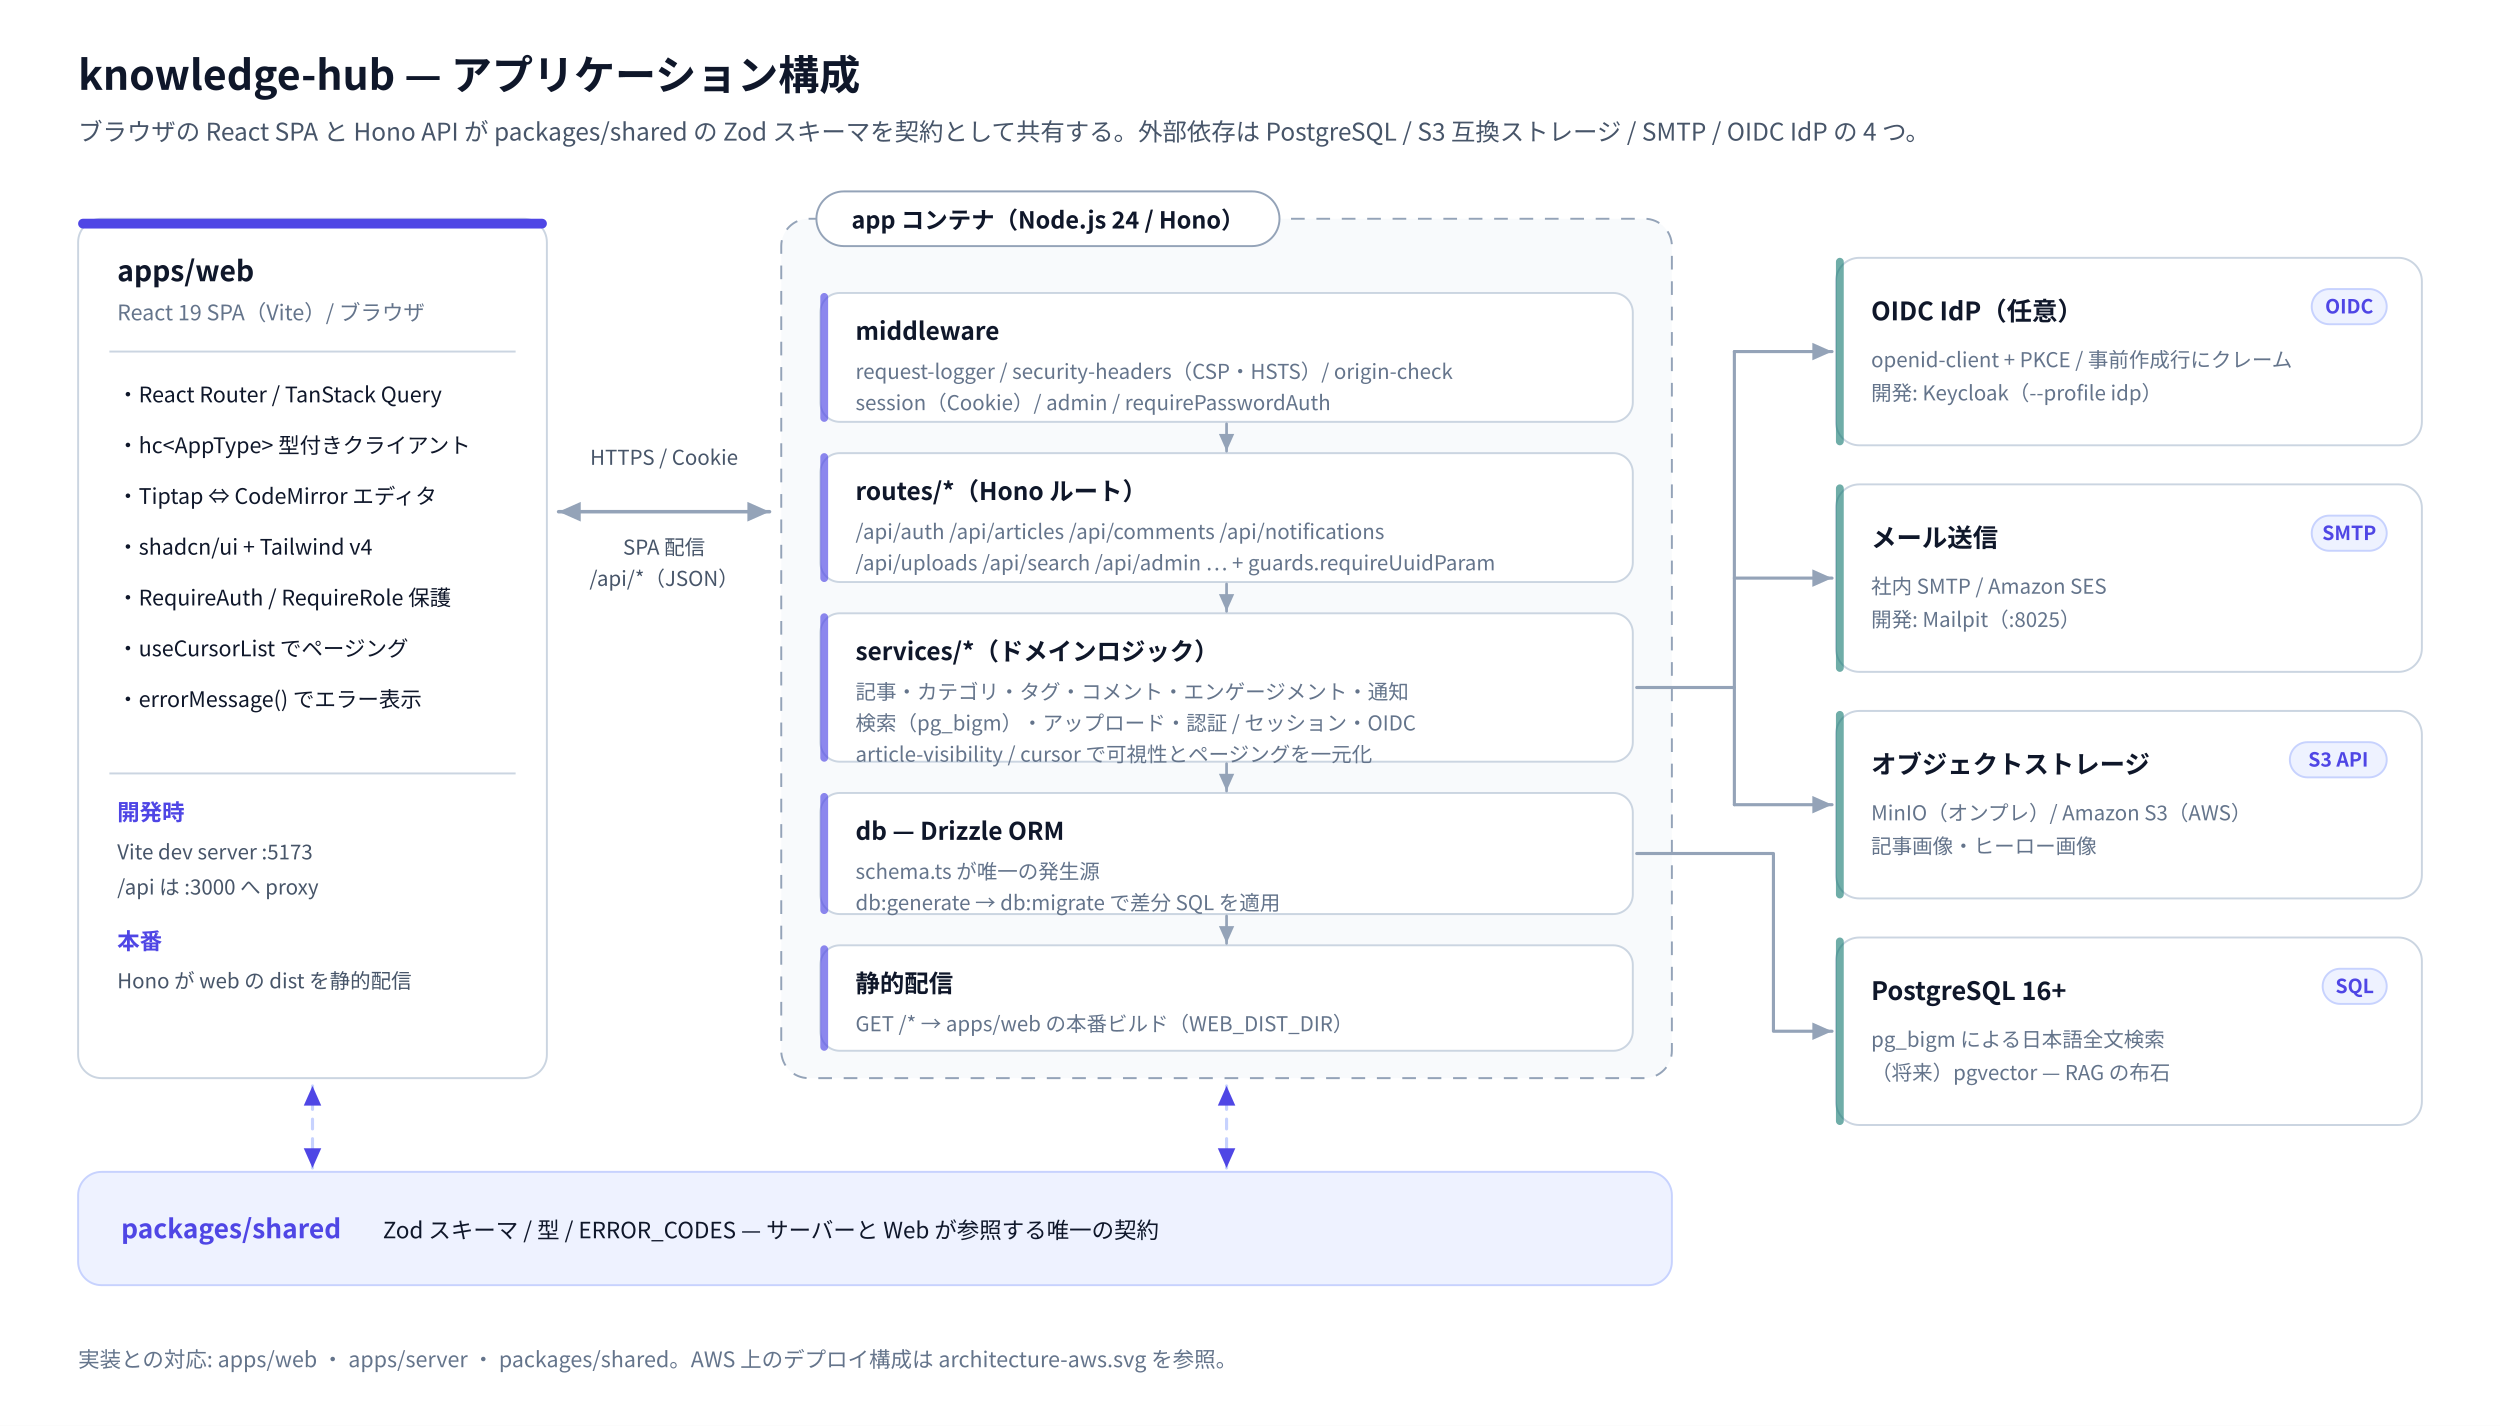
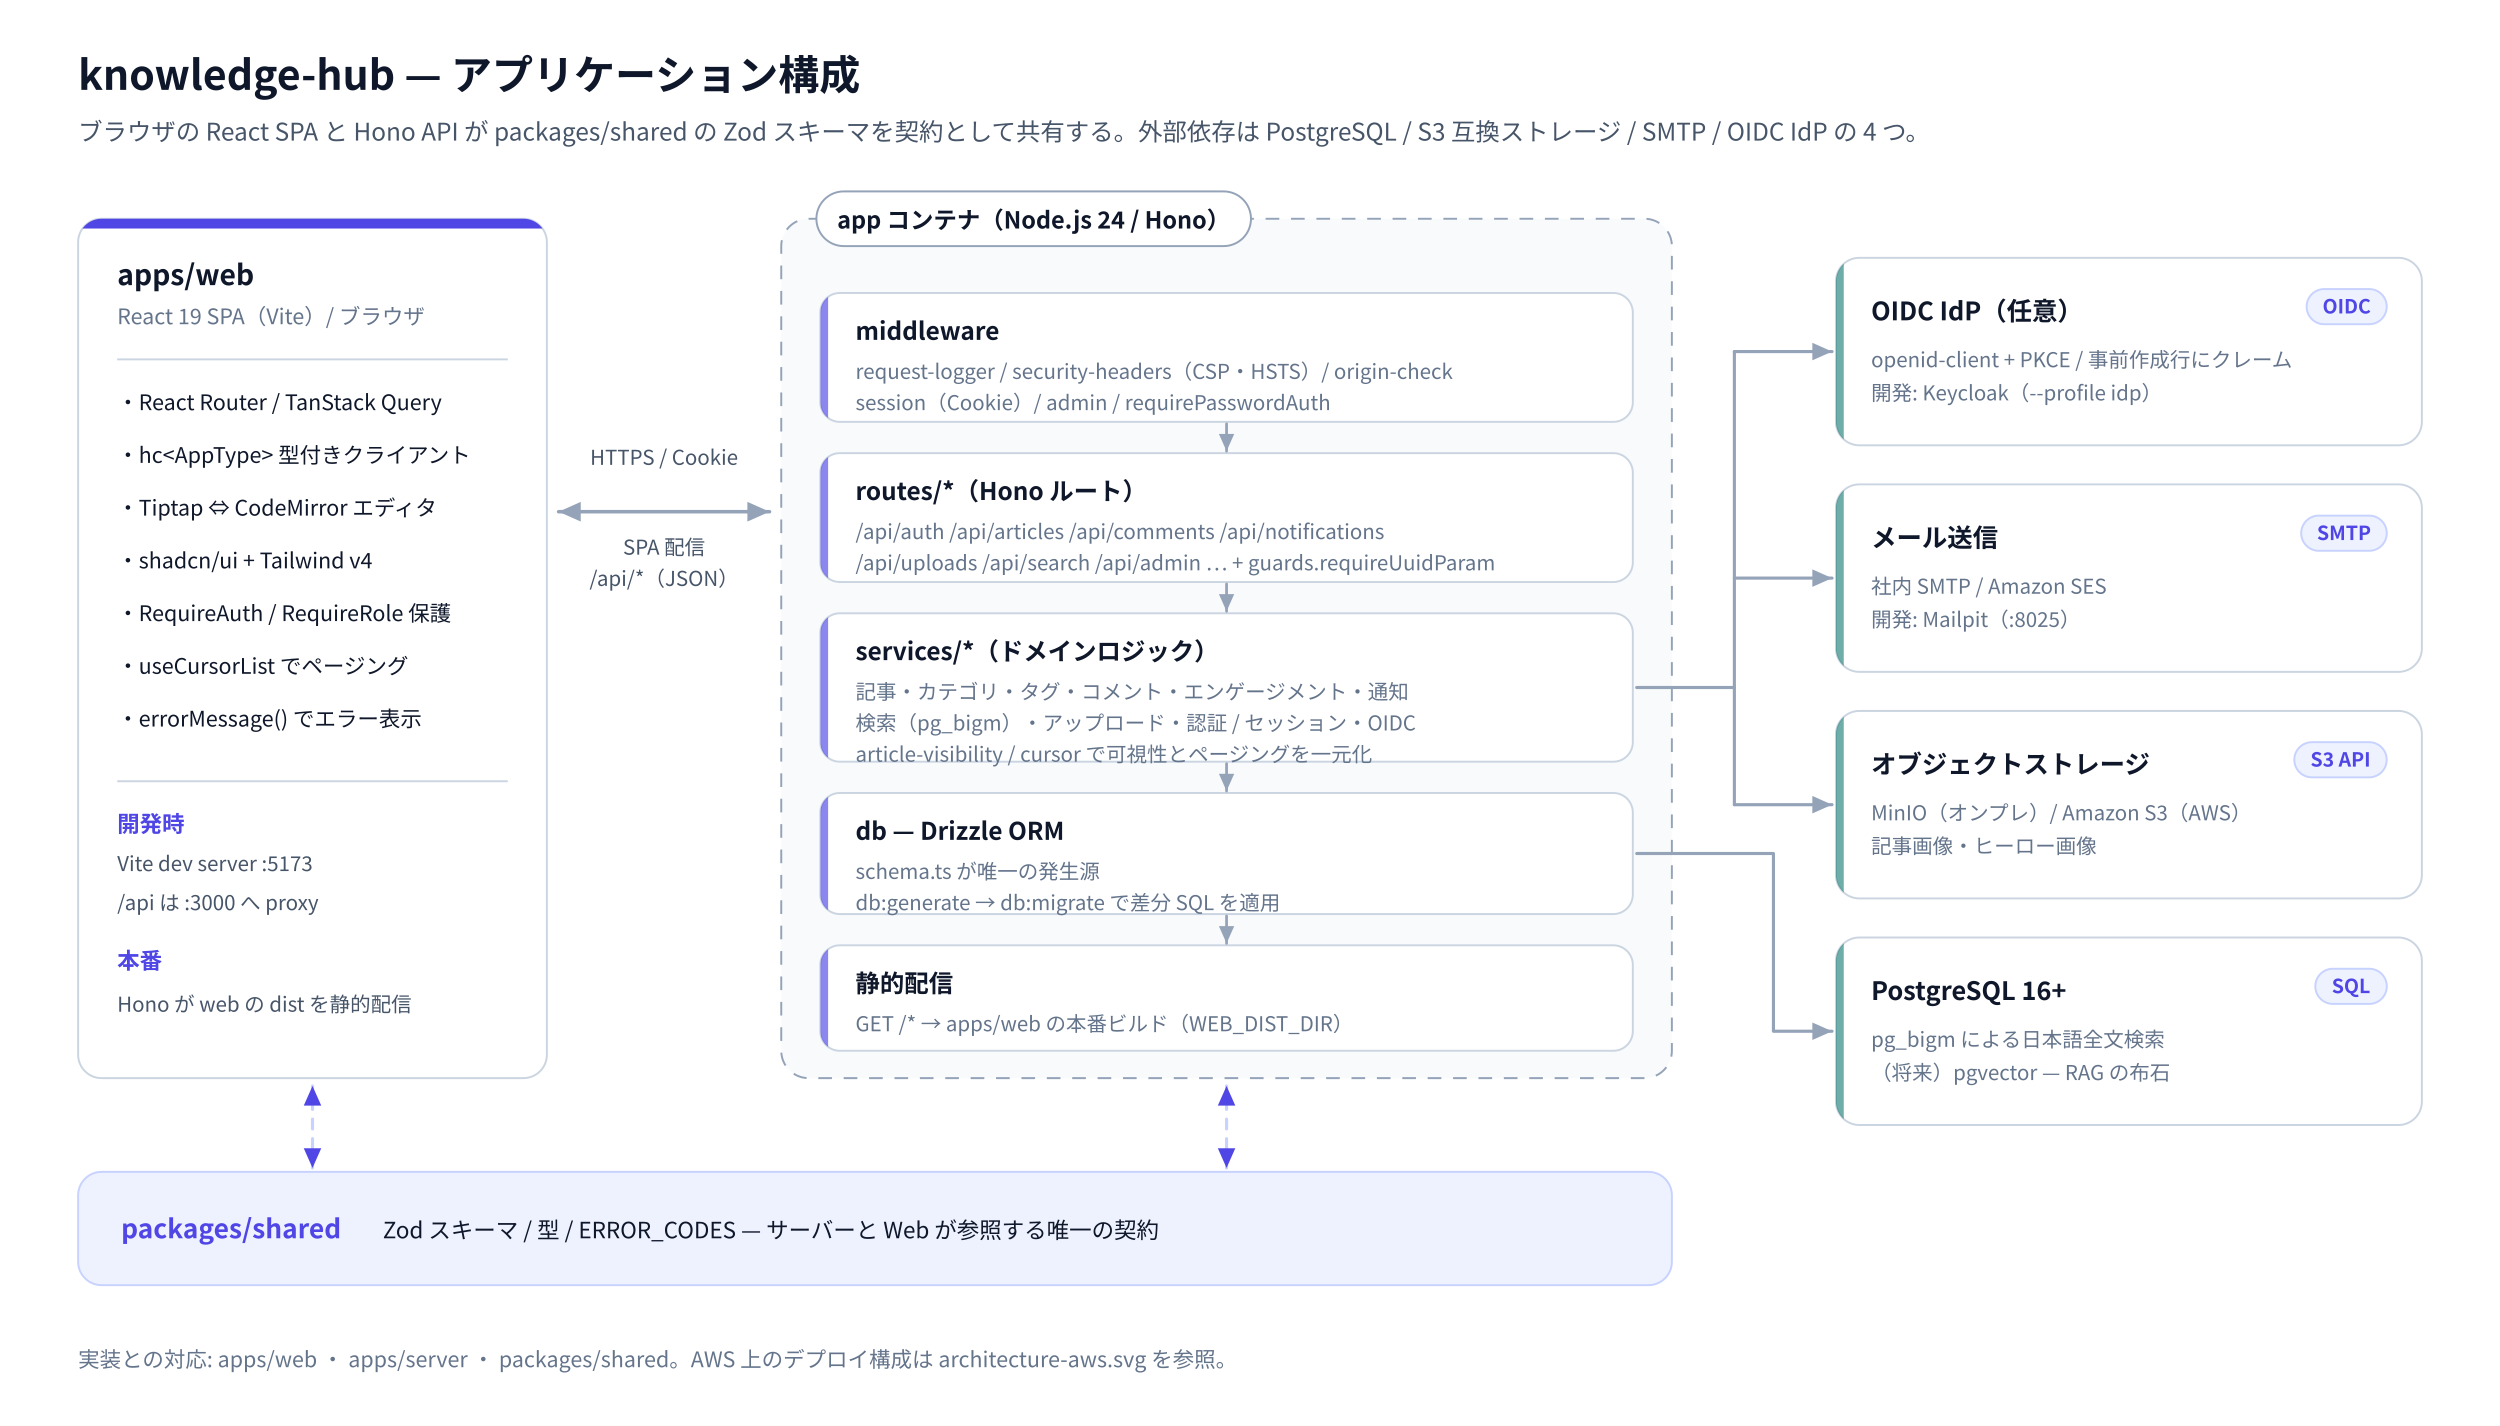
<svg xmlns="http://www.w3.org/2000/svg" width="1280" height="730" viewBox="0 0 1280 730" font-family="-apple-system, BlinkMacSystemFont, 'Hiragino Sans', 'Noto Sans JP', 'Noto Sans CJK JP', 'Yu Gothic UI', 'Yu Gothic', Meiryo, 'Segoe UI', sans-serif" role="img">
  <rect width="1280" height="730" fill="#ffffff" />
  <defs>
    <marker id="arrow" viewBox="0 0 10 10" refX="9" refY="5" markerWidth="7" markerHeight="7" orient="auto-start-reverse">
      <path d="M0,1 L9,5 L0,9 z" fill="#94a3b8" />
    </marker>
    <marker id="arrowi" viewBox="0 0 10 10" refX="9" refY="5" markerWidth="7" markerHeight="7" orient="auto-start-reverse">
      <path d="M0,1 L9,5 L0,9 z" fill="#4f46e5" />
    </marker>
  </defs>
  <text x="40" y="46" font-size="21" fill="#0f172a" font-weight="700" text-anchor="start">knowledge-hub — アプリケーション構成</text>
  <text x="40" y="72" font-size="12.5" fill="#475569" font-weight="400" text-anchor="start">ブラウザの React SPA と Hono API が packages/shared の Zod スキーマを契約として共有する。外部依存は PostgreSQL / S3 互換ストレージ / SMTP / OIDC IdP の 4 つ。</text>
  <rect x="40" y="112" width="240" height="440" rx="12" fill="#ffffff" stroke="#cbd5e1" stroke-width="1" />
-   <rect x="40" y="112" width="240" height="5" rx="2.5" fill="#4f46e5" />
-   <text x="60" y="144" font-size="14.5" fill="#0f172a" font-weight="700" text-anchor="start">apps/web</text>
-   <text x="60" y="164" font-size="11" fill="#64748b" font-weight="400" text-anchor="start">React 19 SPA（Vite）/ ブラウザ</text>
-   <line x1="56" y1="180" x2="264" y2="180" stroke="#cbd5e1" />
-   <text x="60" y="206" font-size="11" fill="#0f172a" font-weight="400" text-anchor="start">・React Router / TanStack Query</text>
-   <text x="60" y="232" font-size="11" fill="#0f172a" font-weight="400" text-anchor="start">・hc&lt;AppType&gt; 型付きクライアント</text>
-   <text x="60" y="258" font-size="11" fill="#0f172a" font-weight="400" text-anchor="start">・Tiptap ⇔ CodeMirror エディタ</text>
-   <text x="60" y="284" font-size="11" fill="#0f172a" font-weight="400" text-anchor="start">・shadcn/ui + Tailwind v4</text>
-   <text x="60" y="310" font-size="11" fill="#0f172a" font-weight="400" text-anchor="start">・RequireAuth / RequireRole 保護</text>
-   <text x="60" y="336" font-size="11" fill="#0f172a" font-weight="400" text-anchor="start">・useCursorList でページング</text>
-   <text x="60" y="362" font-size="11" fill="#0f172a" font-weight="400" text-anchor="start">・errorMessage() でエラー表示</text>
-   <line x1="56" y1="396" x2="264" y2="396" stroke="#cbd5e1" />
-   <text x="60" y="420" font-size="11.5" fill="#4f46e5" font-weight="700" text-anchor="start">開発時</text>
-   <text x="60" y="440" font-size="10.5" fill="#475569" font-weight="400" text-anchor="start">Vite dev server :5173</text>
-   <text x="60" y="458" font-size="10.5" fill="#475569" font-weight="400" text-anchor="start">/api は :3000 へ proxy</text>
-   <text x="60" y="486" font-size="11.5" fill="#4f46e5" font-weight="700" text-anchor="start">本番</text>
-   <text x="60" y="506" font-size="10.5" fill="#475569" font-weight="400" text-anchor="start">Hono が web の dist を静的配信</text>
+   <clipPath id="ac1">
+     <rect x="40" y="112" width="240" height="440" rx="12" />
+   </clipPath>
+   <rect x="40" y="112" width="240" height="5" fill="#4f46e5" clip-path="url(#ac1)" />
+   <text x="60" y="146" font-size="14.5" fill="#0f172a" font-weight="700" text-anchor="start">apps/web</text>
+   <text x="60" y="166" font-size="11" fill="#64748b" font-weight="400" text-anchor="start">React 19 SPA（Vite）/ ブラウザ</text>
+   <line x1="60" y1="184" x2="260" y2="184" stroke="#cbd5e1" />
+   <text x="60" y="210" font-size="11" fill="#0f172a" font-weight="400" text-anchor="start">・React Router / TanStack Query</text>
+   <text x="60" y="237" font-size="11" fill="#0f172a" font-weight="400" text-anchor="start">・hc&lt;AppType&gt; 型付きクライアント</text>
+   <text x="60" y="264" font-size="11" fill="#0f172a" font-weight="400" text-anchor="start">・Tiptap ⇔ CodeMirror エディタ</text>
+   <text x="60" y="291" font-size="11" fill="#0f172a" font-weight="400" text-anchor="start">・shadcn/ui + Tailwind v4</text>
+   <text x="60" y="318" font-size="11" fill="#0f172a" font-weight="400" text-anchor="start">・RequireAuth / RequireRole 保護</text>
+   <text x="60" y="345" font-size="11" fill="#0f172a" font-weight="400" text-anchor="start">・useCursorList でページング</text>
+   <text x="60" y="372" font-size="11" fill="#0f172a" font-weight="400" text-anchor="start">・errorMessage() でエラー表示</text>
+   <line x1="60" y1="400" x2="260" y2="400" stroke="#cbd5e1" />
+   <text x="60" y="426" font-size="11.5" fill="#4f46e5" font-weight="700" text-anchor="start">開発時</text>
+   <text x="60" y="446" font-size="10.5" fill="#475569" font-weight="400" text-anchor="start">Vite dev server :5173</text>
+   <text x="60" y="466" font-size="10.5" fill="#475569" font-weight="400" text-anchor="start">/api は :3000 へ proxy</text>
+   <text x="60" y="496" font-size="11.5" fill="#4f46e5" font-weight="700" text-anchor="start">本番</text>
+   <text x="60" y="518" font-size="10.5" fill="#475569" font-weight="400" text-anchor="start">Hono が web の dist を静的配信</text>
  <rect x="400" y="112" width="456" height="440" rx="14" fill="#f8fafc" stroke="#94a3b8" stroke-width="1" stroke-dasharray="7 6" />
-   <rect x="418" y="98" width="237.1" height="28" rx="14" fill="#ffffff" stroke="#94a3b8" stroke-width="1" />
-   <text x="536.56" y="117" font-size="12" fill="#0f172a" font-weight="700" text-anchor="middle">app コンテナ（Node.js 24 / Hono）</text>
+   <rect x="418" y="98" width="222.5" height="28" rx="14" fill="#ffffff" stroke="#94a3b8" stroke-width="1" />
+   <text x="529.24" y="117" font-size="12" fill="#0f172a" font-weight="700" text-anchor="middle">app コンテナ（Node.js 24 / Hono）</text>
  <rect x="420" y="150" width="416" height="66" rx="10" fill="#ffffff" stroke="#cbd5e1" stroke-width="1" />
-   <rect x="420" y="150" width="4" height="66" rx="2" fill="#4f46e5" opacity="0.65" />
+   <clipPath id="ac2">
+     <rect x="420" y="150" width="416" height="66" rx="10" />
+   </clipPath>
+   <rect x="420" y="150" width="4" height="66" fill="#4f46e5" clip-path="url(#ac2)" opacity="0.65" />
  <text x="438" y="174" font-size="12.5" fill="#0f172a" font-weight="700" text-anchor="start">middleware</text>
  <text x="438" y="194" font-size="10.5" fill="#64748b" font-weight="400" text-anchor="start">request-logger / security-headers（CSP・HSTS）/ origin-check</text>
  <text x="438" y="210" font-size="10.5" fill="#64748b" font-weight="400" text-anchor="start">session（Cookie）/ admin / requirePasswordAuth</text>
  <rect x="420" y="232" width="416" height="66" rx="10" fill="#ffffff" stroke="#cbd5e1" stroke-width="1" />
-   <rect x="420" y="232" width="4" height="66" rx="2" fill="#4f46e5" opacity="0.65" />
+   <clipPath id="ac3">
+     <rect x="420" y="232" width="416" height="66" rx="10" />
+   </clipPath>
+   <rect x="420" y="232" width="4" height="66" fill="#4f46e5" clip-path="url(#ac3)" opacity="0.65" />
  <text x="438" y="256" font-size="12.5" fill="#0f172a" font-weight="700" text-anchor="start">routes/*（Hono ルート）</text>
  <text x="438" y="276" font-size="10.5" fill="#64748b" font-weight="400" text-anchor="start">/api/auth /api/articles /api/comments /api/notifications</text>
  <text x="438" y="292" font-size="10.5" fill="#64748b" font-weight="400" text-anchor="start">/api/uploads /api/search /api/admin … + guards.requireUuidParam</text>
  <rect x="420" y="314" width="416" height="76" rx="10" fill="#ffffff" stroke="#cbd5e1" stroke-width="1" />
-   <rect x="420" y="314" width="4" height="76" rx="2" fill="#4f46e5" opacity="0.65" />
+   <clipPath id="ac4">
+     <rect x="420" y="314" width="416" height="76" rx="10" />
+   </clipPath>
+   <rect x="420" y="314" width="4" height="76" fill="#4f46e5" clip-path="url(#ac4)" opacity="0.65" />
  <text x="438" y="338" font-size="12.5" fill="#0f172a" font-weight="700" text-anchor="start">services/*（ドメインロジック）</text>
  <text x="438" y="358" font-size="10.5" fill="#64748b" font-weight="400" text-anchor="start">記事・カテゴリ・タグ・コメント・エンゲージメント・通知</text>
  <text x="438" y="374" font-size="10.5" fill="#64748b" font-weight="400" text-anchor="start">検索（pg_bigm）・アップロード・認証 / セッション・OIDC</text>
  <text x="438" y="390" font-size="10.5" fill="#64748b" font-weight="400" text-anchor="start">article-visibility / cursor で可視性とページングを一元化</text>
  <rect x="420" y="406" width="416" height="62" rx="10" fill="#ffffff" stroke="#cbd5e1" stroke-width="1" />
-   <rect x="420" y="406" width="4" height="62" rx="2" fill="#4f46e5" opacity="0.65" />
+   <clipPath id="ac5">
+     <rect x="420" y="406" width="416" height="62" rx="10" />
+   </clipPath>
+   <rect x="420" y="406" width="4" height="62" fill="#4f46e5" clip-path="url(#ac5)" opacity="0.65" />
  <text x="438" y="430" font-size="12.5" fill="#0f172a" font-weight="700" text-anchor="start">db — Drizzle ORM</text>
  <text x="438" y="450" font-size="10.5" fill="#64748b" font-weight="400" text-anchor="start">schema.ts が唯一の発生源</text>
  <text x="438" y="466" font-size="10.5" fill="#64748b" font-weight="400" text-anchor="start">db:generate → db:migrate で差分 SQL を適用</text>
  <rect x="420" y="484" width="416" height="54" rx="10" fill="#ffffff" stroke="#cbd5e1" stroke-width="1" />
-   <rect x="420" y="484" width="4" height="54" rx="2" fill="#4f46e5" opacity="0.65" />
+   <clipPath id="ac6">
+     <rect x="420" y="484" width="416" height="54" rx="10" />
+   </clipPath>
+   <rect x="420" y="484" width="4" height="54" fill="#4f46e5" clip-path="url(#ac6)" opacity="0.65" />
  <text x="438" y="508" font-size="12.5" fill="#0f172a" font-weight="700" text-anchor="start">静的配信</text>
  <text x="438" y="528" font-size="10.5" fill="#64748b" font-weight="400" text-anchor="start">GET /* → apps/web の本番ビルド（WEB_DIST_DIR）</text>
  <polyline points="628,217 628,231" fill="none" stroke="#94a3b8" stroke-width="1.4" stroke-linecap="round" stroke-linejoin="round" marker-end="url(#arrow)" />
  <polyline points="628,299 628,313" fill="none" stroke="#94a3b8" stroke-width="1.4" stroke-linecap="round" stroke-linejoin="round" marker-end="url(#arrow)" />
  <polyline points="628,391 628,405" fill="none" stroke="#94a3b8" stroke-width="1.4" stroke-linecap="round" stroke-linejoin="round" marker-end="url(#arrow)" />
  <polyline points="628,469 628,483" fill="none" stroke="#94a3b8" stroke-width="1.4" stroke-linecap="round" stroke-linejoin="round" marker-end="url(#arrow)" />
  <text x="340" y="238" font-size="10.5" fill="#475569" font-weight="400" text-anchor="middle">HTTPS / Cookie</text>
  <polyline points="286,262 394,262" fill="none" stroke="#94a3b8" stroke-width="1.8" stroke-linecap="round" stroke-linejoin="round" marker-end="url(#arrow)" marker-start="url(#arrow)" />
  <text x="340" y="284" font-size="10.5" fill="#475569" font-weight="400" text-anchor="middle">SPA 配信</text>
  <text x="340" y="300" font-size="10.5" fill="#475569" font-weight="400" text-anchor="middle">/api/*（JSON）</text>
  <rect x="940" y="132" width="300" height="96" rx="12" fill="#ffffff" stroke="#cbd5e1" stroke-width="1" />
-   <rect x="940" y="132" width="4" height="96" rx="2" fill="#0f766e" opacity="0.6" />
+   <clipPath id="ac7">
+     <rect x="940" y="132" width="300" height="96" rx="12" />
+   </clipPath>
+   <rect x="940" y="132" width="4" height="96" fill="#0f766e" clip-path="url(#ac7)" opacity="0.6" />
  <text x="958" y="164" font-size="13" fill="#0f172a" font-weight="700" text-anchor="start">OIDC IdP（任意）</text>
-   <rect x="1183.6" y="148" width="38.4" height="18" rx="9" fill="#eef2ff" stroke="#c7d2fe" stroke-width="1" />
-   <text x="1202.8" y="160.5" font-size="10" fill="#4f46e5" font-weight="600" text-anchor="middle">OIDC</text>
+   <rect x="1181" y="148" width="41" height="18" rx="9" fill="#eef2ff" stroke="#c7d2fe" stroke-width="1" />
+   <text x="1201.5" y="160.5" font-size="10" fill="#4f46e5" font-weight="600" text-anchor="middle">OIDC</text>
  <text x="958" y="188" font-size="10.5" fill="#64748b" font-weight="400" text-anchor="start">openid-client + PKCE / 事前作成行にクレーム</text>
  <text x="958" y="205" font-size="10.5" fill="#64748b" font-weight="400" text-anchor="start">開発: Keycloak（--profile idp）</text>
  <rect x="940" y="248" width="300" height="96" rx="12" fill="#ffffff" stroke="#cbd5e1" stroke-width="1" />
-   <rect x="940" y="248" width="4" height="96" rx="2" fill="#0f766e" opacity="0.6" />
+   <clipPath id="ac8">
+     <rect x="940" y="248" width="300" height="96" rx="12" />
+   </clipPath>
+   <rect x="940" y="248" width="4" height="96" fill="#0f766e" clip-path="url(#ac8)" opacity="0.6" />
  <text x="958" y="280" font-size="13" fill="#0f172a" font-weight="700" text-anchor="start">メール送信</text>
-   <rect x="1183.6" y="264" width="38.4" height="18" rx="9" fill="#eef2ff" stroke="#c7d2fe" stroke-width="1" />
-   <text x="1202.8" y="276.5" font-size="10" fill="#4f46e5" font-weight="600" text-anchor="middle">SMTP</text>
+   <rect x="1178.22" y="264" width="43.8" height="18" rx="9" fill="#eef2ff" stroke="#c7d2fe" stroke-width="1" />
+   <text x="1200.11" y="276.5" font-size="10" fill="#4f46e5" font-weight="600" text-anchor="middle">SMTP</text>
  <text x="958" y="304" font-size="10.5" fill="#64748b" font-weight="400" text-anchor="start">社内 SMTP / Amazon SES</text>
  <text x="958" y="321" font-size="10.5" fill="#64748b" font-weight="400" text-anchor="start">開発: Mailpit（:8025）</text>
  <rect x="940" y="364" width="300" height="96" rx="12" fill="#ffffff" stroke="#cbd5e1" stroke-width="1" />
-   <rect x="940" y="364" width="4" height="96" rx="2" fill="#0f766e" opacity="0.6" />
+   <clipPath id="ac9">
+     <rect x="940" y="364" width="300" height="96" rx="12" />
+   </clipPath>
+   <rect x="940" y="364" width="4" height="96" fill="#0f766e" clip-path="url(#ac9)" opacity="0.6" />
  <text x="958" y="396" font-size="13" fill="#0f172a" font-weight="700" text-anchor="start">オブジェクトストレージ</text>
-   <rect x="1172.4" y="380" width="49.6" height="18" rx="9" fill="#eef2ff" stroke="#c7d2fe" stroke-width="1" />
-   <text x="1197.2" y="392.5" font-size="10" fill="#4f46e5" font-weight="600" text-anchor="middle">S3 API</text>
+   <rect x="1174.69" y="380" width="47.3" height="18" rx="9" fill="#eef2ff" stroke="#c7d2fe" stroke-width="1" />
+   <text x="1198.345" y="392.5" font-size="10" fill="#4f46e5" font-weight="600" text-anchor="middle">S3 API</text>
  <text x="958" y="420" font-size="10.5" fill="#64748b" font-weight="400" text-anchor="start">MinIO（オンプレ）/ Amazon S3（AWS）</text>
  <text x="958" y="437" font-size="10.5" fill="#64748b" font-weight="400" text-anchor="start">記事画像・ヒーロー画像</text>
  <rect x="940" y="480" width="300" height="96" rx="12" fill="#ffffff" stroke="#cbd5e1" stroke-width="1" />
-   <rect x="940" y="480" width="4" height="96" rx="2" fill="#0f766e" opacity="0.6" />
+   <clipPath id="ac10">
+     <rect x="940" y="480" width="300" height="96" rx="12" />
+   </clipPath>
+   <rect x="940" y="480" width="4" height="96" fill="#0f766e" clip-path="url(#ac10)" opacity="0.6" />
  <text x="958" y="512" font-size="13" fill="#0f172a" font-weight="700" text-anchor="start">PostgreSQL 16+</text>
-   <rect x="1189.2" y="496" width="32.8" height="18" rx="9" fill="#eef2ff" stroke="#c7d2fe" stroke-width="1" />
-   <text x="1205.6" y="508.5" font-size="10" fill="#4f46e5" font-weight="600" text-anchor="middle">SQL</text>
+   <rect x="1185.44" y="496" width="36.6" height="18" rx="9" fill="#eef2ff" stroke="#c7d2fe" stroke-width="1" />
+   <text x="1203.72" y="508.5" font-size="10" fill="#4f46e5" font-weight="600" text-anchor="middle">SQL</text>
  <text x="958" y="536" font-size="10.5" fill="#64748b" font-weight="400" text-anchor="start">pg_bigm による日本語全文検索</text>
  <text x="958" y="553" font-size="10.5" fill="#64748b" font-weight="400" text-anchor="start">（将来）pgvector — RAG の布石</text>
  <polyline points="838,352 888,352" fill="none" stroke="#94a3b8" stroke-width="1.6" stroke-linecap="round" />
  <polyline points="888,180 888,412" fill="none" stroke="#94a3b8" stroke-width="1.6" stroke-linecap="round" />
  <polyline points="888,180 938,180" fill="none" stroke="#94a3b8" stroke-width="1.6" stroke-linecap="round" stroke-linejoin="round" marker-end="url(#arrow)" />
  <polyline points="888,296 938,296" fill="none" stroke="#94a3b8" stroke-width="1.6" stroke-linecap="round" stroke-linejoin="round" marker-end="url(#arrow)" />
  <polyline points="888,412 938,412" fill="none" stroke="#94a3b8" stroke-width="1.6" stroke-linecap="round" stroke-linejoin="round" marker-end="url(#arrow)" />
  <polyline points="838,437 908,437 908,528 938,528" fill="none" stroke="#94a3b8" stroke-width="1.6" stroke-linecap="round" stroke-linejoin="round" marker-end="url(#arrow)" />
  <rect x="40" y="600" width="816" height="58" rx="12" fill="#eef2ff" stroke="#c7d2fe" stroke-width="1" />
  <text x="62" y="634" font-size="13.5" fill="#4f46e5" font-weight="700" text-anchor="start">packages/shared</text>
  <text x="196" y="634" font-size="11.5" fill="#0f172a" font-weight="400" text-anchor="start">Zod スキーマ / 型 / ERROR_CODES — サーバーと Web が参照する唯一の契約</text>
  <polyline points="160,598 160,556" fill="none" stroke="#c7d2fe" stroke-width="1.6" stroke-linecap="round" stroke-linejoin="round" stroke-dasharray="5 5" marker-end="url(#arrowi)" marker-start="url(#arrowi)" />
  <polyline points="628,598 628,556" fill="none" stroke="#c7d2fe" stroke-width="1.6" stroke-linecap="round" stroke-linejoin="round" stroke-dasharray="5 5" marker-end="url(#arrowi)" marker-start="url(#arrowi)" />
  <text x="40" y="700" font-size="11" fill="#64748b" font-weight="400" text-anchor="start">実装との対応: apps/web ・ apps/server ・ packages/shared。AWS 上のデプロイ構成は architecture-aws.svg を参照。</text>
</svg>
